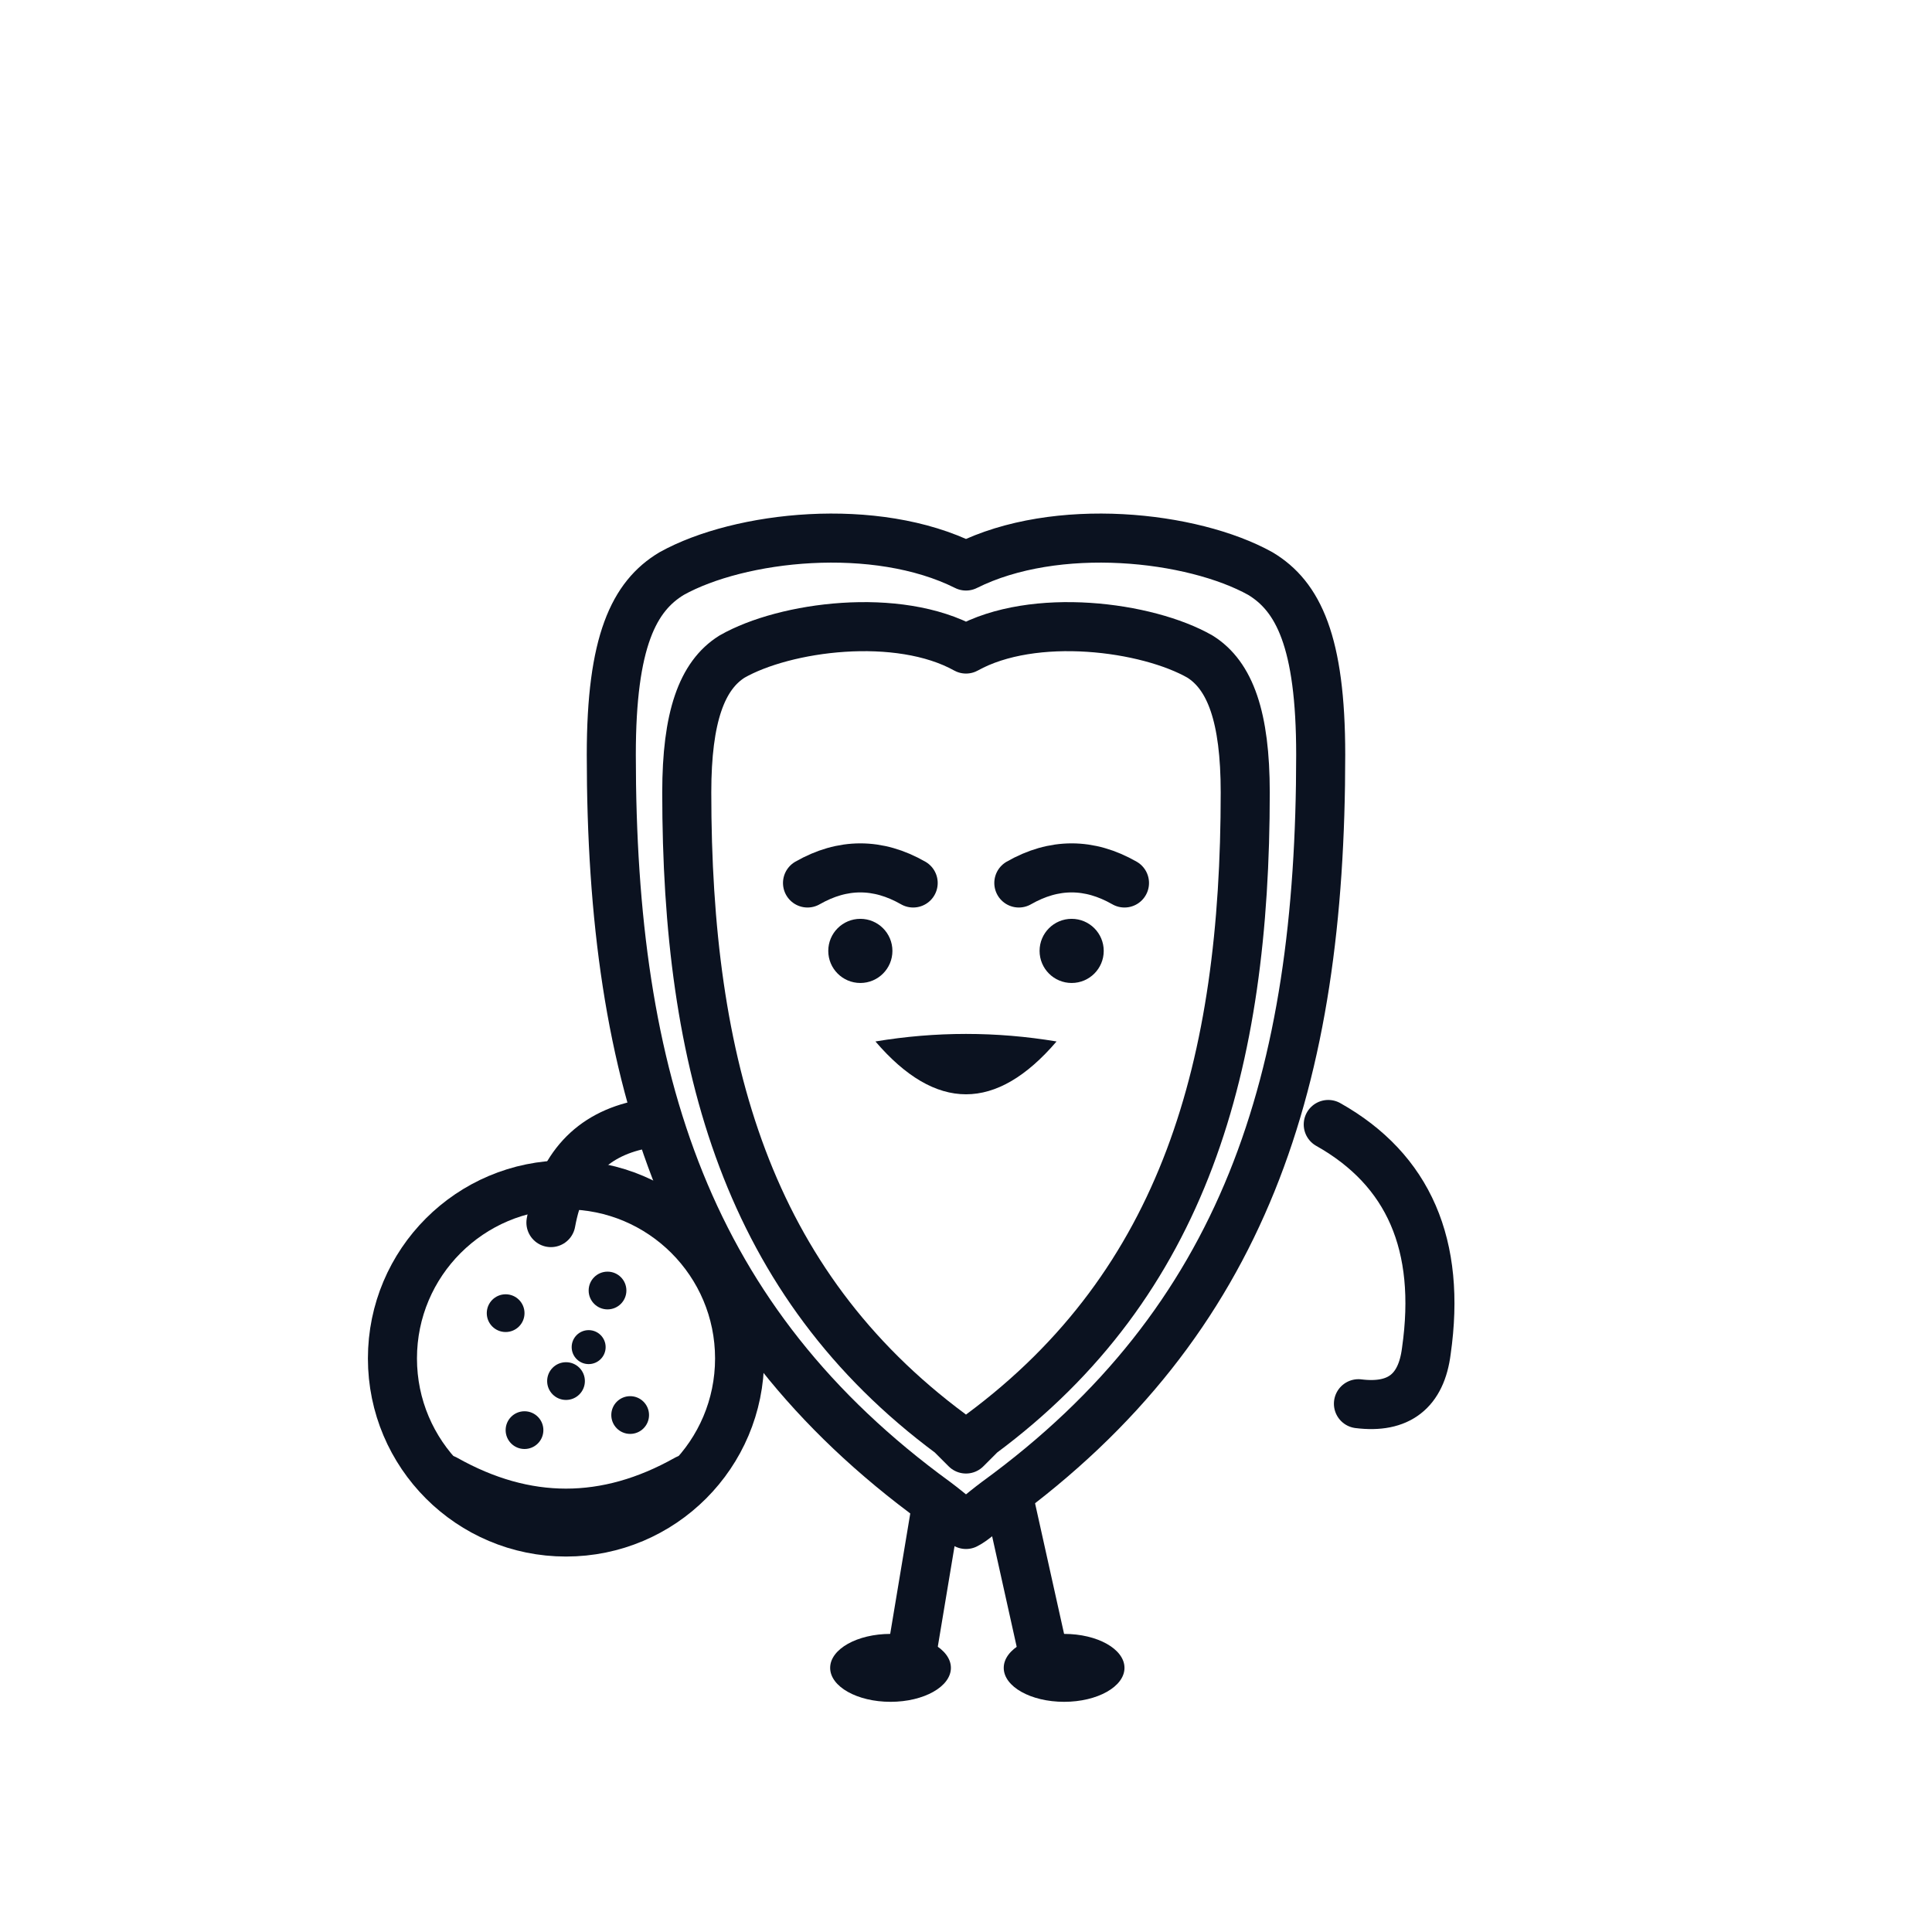
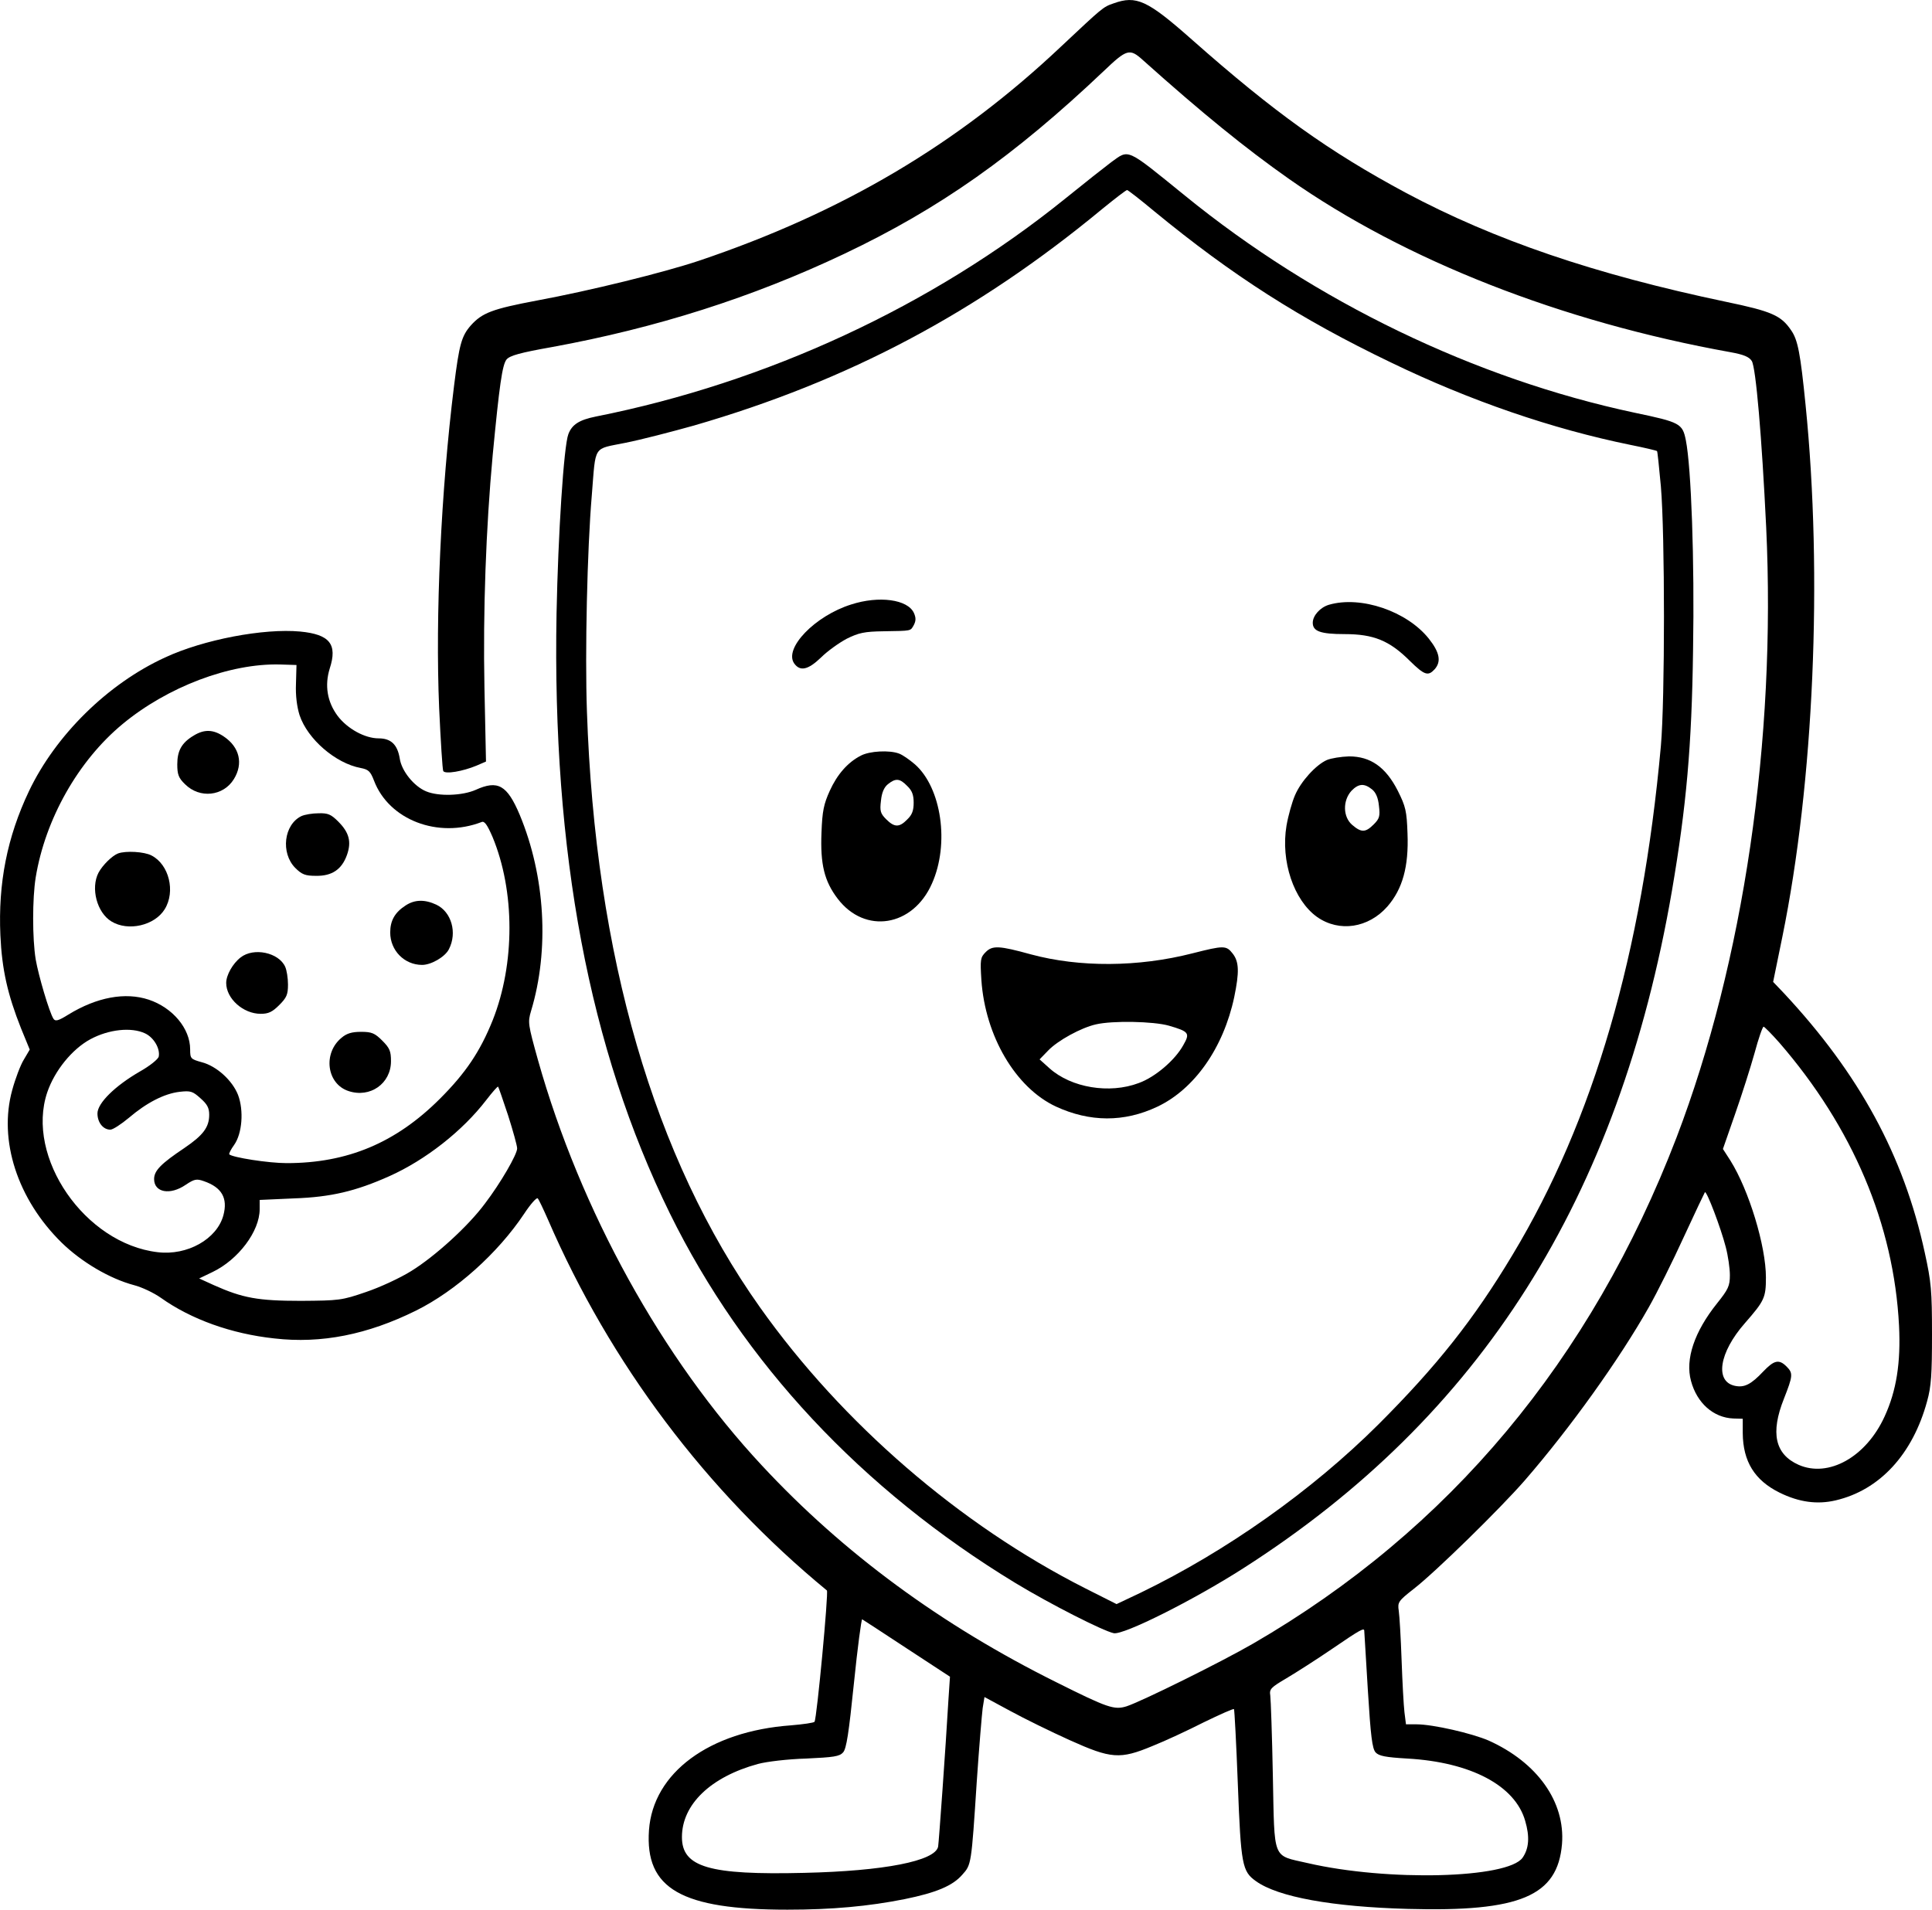
- <svg xmlns="http://www.w3.org/2000/svg" viewBox="0 0 512 512" fill="none">
-   <g stroke="#0b1220" stroke-width="13" stroke-linecap="round" stroke-linejoin="round">
-     <path d="M256 150 C232 138 196 142 178 152 C168 158 162 170 162 200 C162 286 182 350 248 398 C252 401 254 403 256 404 C258 403 260 401 264 398 C330 350 350 286 350 200 C350 170 344 158 334 152 C316 142 280 138 256 150 Z" />
-     <path d="M256 172 C238 162 208 166 194 174 C186 179 182 190 182 210 C182 282 198 340 252 380 C254 382 255 383 256 384 C257 383 258 382 260 380 C314 340 330 282 330 210 C330 190 326 179 318 174 C304 166 274 162 256 172 Z" />
-     <path d="M214 234 Q228 226 242 234" />
-     <path d="M270 234 Q284 226 298 234" />
-     <path d="M170 298 Q150 302 146 324" />
-     <path d="M118 392 Q150 410 182 392" />
-     <path d="M352 298 Q384 316 378 358 Q376 374 360 372" />
-     <path d="M248 400 L242 436" />
-     <path d="M268 400 L276 436" />
-     <circle cx="150" cy="360" r="46" />
-   </g>
-   <g fill="#0b1220">
-     <circle cx="228" cy="252" r="8.5" />
-     <circle cx="284" cy="252" r="8.5" />
-     <path d="M232 276 Q256 272 280 276 Q256 304 232 276 Z" />
-     <circle cx="134" cy="348" r="5" />
-     <circle cx="161" cy="342" r="5" />
-     <circle cx="150" cy="366" r="5" />
-     <circle cx="167" cy="375" r="5" />
-     <circle cx="139" cy="379" r="5" />
-     <circle cx="156" cy="357" r="4.5" />
-     <ellipse cx="236" cy="442" rx="16" ry="9" />
-     <ellipse cx="282" cy="442" rx="16" ry="9" />
+ <svg xmlns="http://www.w3.org/2000/svg" version="1.0" width="750.351pt" height="741.821pt" viewBox="0 0 750.351 741.821" preserveAspectRatio="xMidYMid meet">
+   <g transform="translate(-235.1494,1006.821) scale(0.1,-0.1)" fill="#000000" stroke="none">
+     <path d="M6676 10055 c-41 -14 -43 -17 -203 -167 -403 -381 -852 -646 -1408 -833 -138 -46 -422 -116 -627 -154 -175 -33 -214 -48 -258 -97 -36 -41 -45 -74 -65 -234 -51 -410 -73 -894 -58 -1251 6 -130 13 -241 16 -246 8 -13 76 -1 129 21 l37 16 -6 287 c-6 297 6 621 32 903 26 271 37 351 54 372 13 15 52 26 176 48 405 74 779 193 1135 362 371 176 661 381 1008 710 90 86 101 89 152 43 230 -206 400 -344 568 -462 450 -316 1058 -555 1715 -673 50 -9 72 -18 82 -34 16 -25 39 -295 56 -646 39 -826 -88 -1689 -348 -2370 -332 -865 -883 -1525 -1644 -1966 -128 -74 -434 -225 -492 -244 -48 -15 -74 -6 -272 93 -447 222 -828 502 -1144 842 -388 416 -705 990 -870 1575 -39 140 -40 147 -27 191 72 238 55 524 -44 762 -49 116 -85 136 -171 97 -52 -23 -144 -26 -192 -6 -47 19 -96 79 -103 128 -9 54 -34 78 -82 78 -53 0 -121 37 -159 87 -41 55 -51 119 -31 184 31 95 0 133 -115 144 -141 13 -375 -31 -525 -101 -222 -102 -424 -301 -528 -519 -85 -179 -120 -358 -111 -560 6 -133 28 -230 80 -361 l34 -83 -23 -39 c-13 -21 -33 -74 -45 -118 -54 -195 20 -424 192 -593 78 -76 187 -140 281 -165 31 -8 77 -30 104 -49 118 -84 274 -140 441 -158 183 -21 362 15 550 108 155 77 318 223 420 376 25 38 49 65 53 60 4 -4 22 -42 40 -83 241 -557 614 -1054 1083 -1440 7 -6 -39 -496 -48 -510 -2 -4 -44 -10 -92 -14 -317 -23 -535 -184 -551 -407 -16 -228 126 -309 538 -309 172 0 315 13 455 41 123 25 187 52 224 95 35 39 35 38 56 361 9 133 20 262 23 286 l7 43 100 -54 c55 -30 159 -81 230 -113 162 -73 196 -76 323 -23 48 19 138 61 199 92 62 30 115 54 117 51 2 -2 9 -134 15 -292 12 -314 17 -338 70 -376 86 -62 297 -100 591 -108 436 -12 581 50 598 252 13 164 -96 317 -285 402 -65 28 -216 63 -280 63 l-41 0 -6 48 c-3 26 -8 117 -11 202 -3 85 -8 171 -11 191 -5 33 -2 38 58 85 84 65 336 312 431 421 177 204 368 471 482 673 33 58 94 181 136 273 43 93 80 171 82 174 7 6 62 -139 81 -213 9 -34 16 -83 16 -109 0 -42 -6 -55 -50 -110 -88 -110 -124 -217 -101 -301 23 -86 87 -143 165 -146 l36 -1 0 -56 c1 -110 46 -183 143 -231 75 -37 146 -47 218 -30 171 40 299 179 355 385 16 57 19 105 19 260 0 170 -3 203 -28 317 -82 378 -255 695 -547 1008 l-42 44 36 176 c122 598 157 1401 90 2065 -20 200 -30 253 -56 290 -39 58 -76 74 -254 111 -510 107 -899 240 -1242 423 -300 161 -511 312 -831 595 -174 154 -216 173 -305 141z m-3175 -2643 c-2 -47 4 -90 14 -122 31 -93 140 -187 237 -205 31 -6 38 -13 52 -49 58 -153 249 -226 418 -161 11 5 22 -11 42 -57 88 -211 88 -494 1 -713 -49 -122 -105 -205 -205 -305 -171 -171 -359 -250 -595 -250 -71 0 -210 22 -223 34 -2 3 6 19 19 37 31 44 38 133 15 194 -22 56 -83 112 -141 127 -43 12 -45 14 -45 50 0 81 -68 162 -161 193 -91 30 -201 10 -312 -58 -40 -25 -51 -27 -58 -16 -16 25 -58 167 -69 231 -13 81 -13 235 0 317 37 227 165 454 338 597 174 144 416 236 611 231 l64 -2 -2 -73z m5761 -1394 c285 -329 445 -706 465 -1100 7 -143 -10 -252 -56 -352 -72 -158 -218 -239 -334 -188 -92 41 -110 124 -57 257 35 89 36 99 10 125 -29 29 -48 25 -90 -19 -48 -51 -74 -64 -111 -56 -78 17 -61 129 39 243 76 87 82 99 82 178 0 122 -66 339 -138 454 l-29 45 47 135 c26 74 60 181 76 238 15 56 31 102 35 102 3 0 31 -28 61 -62z m-6347 36 c34 -16 59 -59 53 -90 -2 -10 -34 -36 -73 -58 -97 -56 -165 -123 -165 -163 0 -35 22 -63 50 -63 10 0 42 21 72 46 68 58 137 94 197 101 43 5 51 2 81 -25 26 -23 34 -37 34 -64 0 -49 -24 -80 -96 -129 -91 -61 -118 -88 -118 -121 0 -52 62 -64 123 -22 33 22 42 24 70 14 70 -24 94 -66 76 -133 -25 -92 -140 -157 -255 -143 -283 33 -514 369 -429 621 29 85 97 168 167 206 72 39 160 48 213 23z m1410 -319 c19 -60 35 -117 35 -128 0 -23 -64 -134 -125 -214 -65 -88 -194 -205 -286 -262 -43 -27 -123 -64 -177 -82 -93 -32 -103 -33 -252 -34 -167 0 -226 11 -338 61 l-57 26 52 25 c100 48 183 158 183 244 l0 36 133 6 c144 5 240 28 370 86 141 63 285 176 377 296 24 31 44 54 46 52 2 -2 19 -52 39 -112z m1548 -2070 l168 -110 -6 -90 c-11 -189 -37 -551 -40 -570 -11 -56 -210 -95 -520 -102 -369 -9 -475 22 -475 139 0 127 112 234 295 284 33 9 116 19 187 21 107 5 130 8 144 24 13 15 22 74 42 269 14 138 29 249 32 248 3 -2 81 -52 173 -113z m1777 68 c0 -5 7 -108 14 -231 11 -179 17 -226 30 -241 13 -14 38 -19 124 -24 246 -14 418 -105 457 -242 18 -61 15 -107 -10 -143 -57 -81 -524 -93 -835 -21 -139 32 -128 6 -135 339 -3 157 -8 297 -10 312 -4 25 2 31 63 67 37 22 117 73 177 114 111 76 125 83 125 70z" />
+     <path d="M3104 7211 c-47 -28 -64 -59 -64 -112 0 -39 5 -53 30 -77 57 -57 149 -47 190 20 37 60 22 124 -39 165 -41 28 -76 29 -117 4z" />
+     <path d="M3522 6898 c-68 -33 -81 -143 -24 -201 26 -26 39 -31 81 -31 62 -1 100 25 120 81 18 51 9 87 -34 130 -28 28 -40 33 -76 32 -24 0 -54 -5 -67 -11z" />
+     <path d="M2810 6753 c-23 -9 -60 -45 -76 -75 -31 -60 -6 -155 50 -189 65 -40 168 -16 207 47 43 69 17 174 -51 209 -28 15 -100 19 -130 8z" />
+     <path d="M3927 6551 c-42 -27 -60 -59 -60 -105 0 -70 55 -126 124 -126 35 0 89 31 104 61 33 64 10 145 -49 173 -45 21 -84 20 -119 -3z" />
+     <path d="M3286 6349 c-31 -24 -56 -69 -56 -99 0 -61 66 -120 134 -120 30 0 45 7 72 34 29 29 34 41 34 80 0 25 -5 56 -11 69 -25 55 -122 76 -173 36z" />
+     <path d="M3678 6037 c-73 -60 -58 -179 27 -207 84 -28 165 29 165 116 0 39 -5 51 -34 80 -29 29 -41 34 -82 34 -36 0 -56 -6 -76 -23z" />
+     <path d="M6667 9438 c-24 -18 -104 -81 -178 -141 -516 -417 -1159 -715 -1824 -847 -64 -13 -92 -31 -106 -68 -18 -46 -40 -392 -46 -697 -17 -928 127 -1692 440 -2330 285 -580 745 -1073 1342 -1436 137 -83 340 -186 382 -195 38 -8 311 129 503 252 923 590 1459 1437 1665 2632 56 328 77 561 82 935 6 348 -7 709 -28 815 -13 65 -22 70 -199 107 -620 132 -1240 431 -1746 843 -232 188 -216 181 -287 130z m168 -191 c303 -249 565 -417 919 -587 308 -149 626 -258 930 -320 55 -11 101 -22 103 -24 2 -1 8 -63 15 -137 16 -186 16 -828 0 -1009 -73 -805 -261 -1453 -576 -1976 -151 -252 -295 -433 -521 -659 -259 -258 -590 -492 -922 -653 l-95 -45 -121 61 c-488 247 -945 642 -1264 1092 -412 581 -640 1365 -672 2315 -8 226 1 630 19 840 16 198 3 177 130 203 61 12 180 43 266 67 601 174 1100 439 1587 842 49 40 92 73 96 73 3 0 51 -37 106 -83z" />
+     <path d="M5657 7720 c-140 -44 -262 -170 -221 -229 23 -32 54 -25 104 23 25 25 70 57 100 73 46 23 69 28 143 29 111 2 104 0 118 25 8 16 8 28 0 46 -24 53 -136 68 -244 33z" />
+     <path d="M7513 7719 c-34 -10 -63 -42 -63 -70 0 -33 30 -44 124 -44 112 0 174 -25 253 -104 57 -56 71 -60 96 -33 27 30 20 66 -22 119 -85 107 -264 168 -388 132z" />
+     <path d="M5695 7133 c-51 -26 -92 -73 -121 -137 -23 -51 -29 -78 -32 -162 -5 -123 11 -189 63 -257 106 -139 292 -109 366 59 69 154 37 372 -66 463 -21 18 -48 37 -62 42 -37 14 -114 10 -148 -8z m180 -118 c19 -18 25 -35 25 -65 0 -30 -6 -47 -25 -65 -31 -32 -50 -31 -82 1 -22 22 -25 32 -20 72 3 31 12 52 27 64 30 24 46 23 75 -7z" />
+     <path d="M7505 7116 c-43 -19 -101 -83 -124 -137 -11 -25 -26 -78 -33 -118 -23 -138 28 -290 119 -355 86 -60 199 -43 273 41 59 68 83 155 78 283 -3 88 -7 105 -38 167 -47 92 -106 133 -189 133 -31 -1 -69 -7 -86 -14z m175 -114 c15 -12 24 -33 27 -64 5 -40 2 -50 -20 -72 -32 -32 -48 -33 -84 -2 -36 31 -37 94 -3 132 28 29 50 30 80 6z" />
+     <path d="M6180 6370 c-21 -21 -22 -29 -17 -109 15 -218 133 -418 289 -491 132 -61 265 -62 394 -1 144 68 257 228 299 426 20 97 19 137 -6 169 -25 32 -34 32 -156 1 -211 -54 -439 -55 -628 -4 -123 34 -149 35 -175 9z m711 -286 c79 -23 83 -29 56 -76 -32 -58 -109 -124 -173 -147 -114 -43 -262 -18 -346 57 l-39 35 33 34 c37 39 128 89 186 102 64 15 223 12 283 -5z" />
  </g>
</svg>
